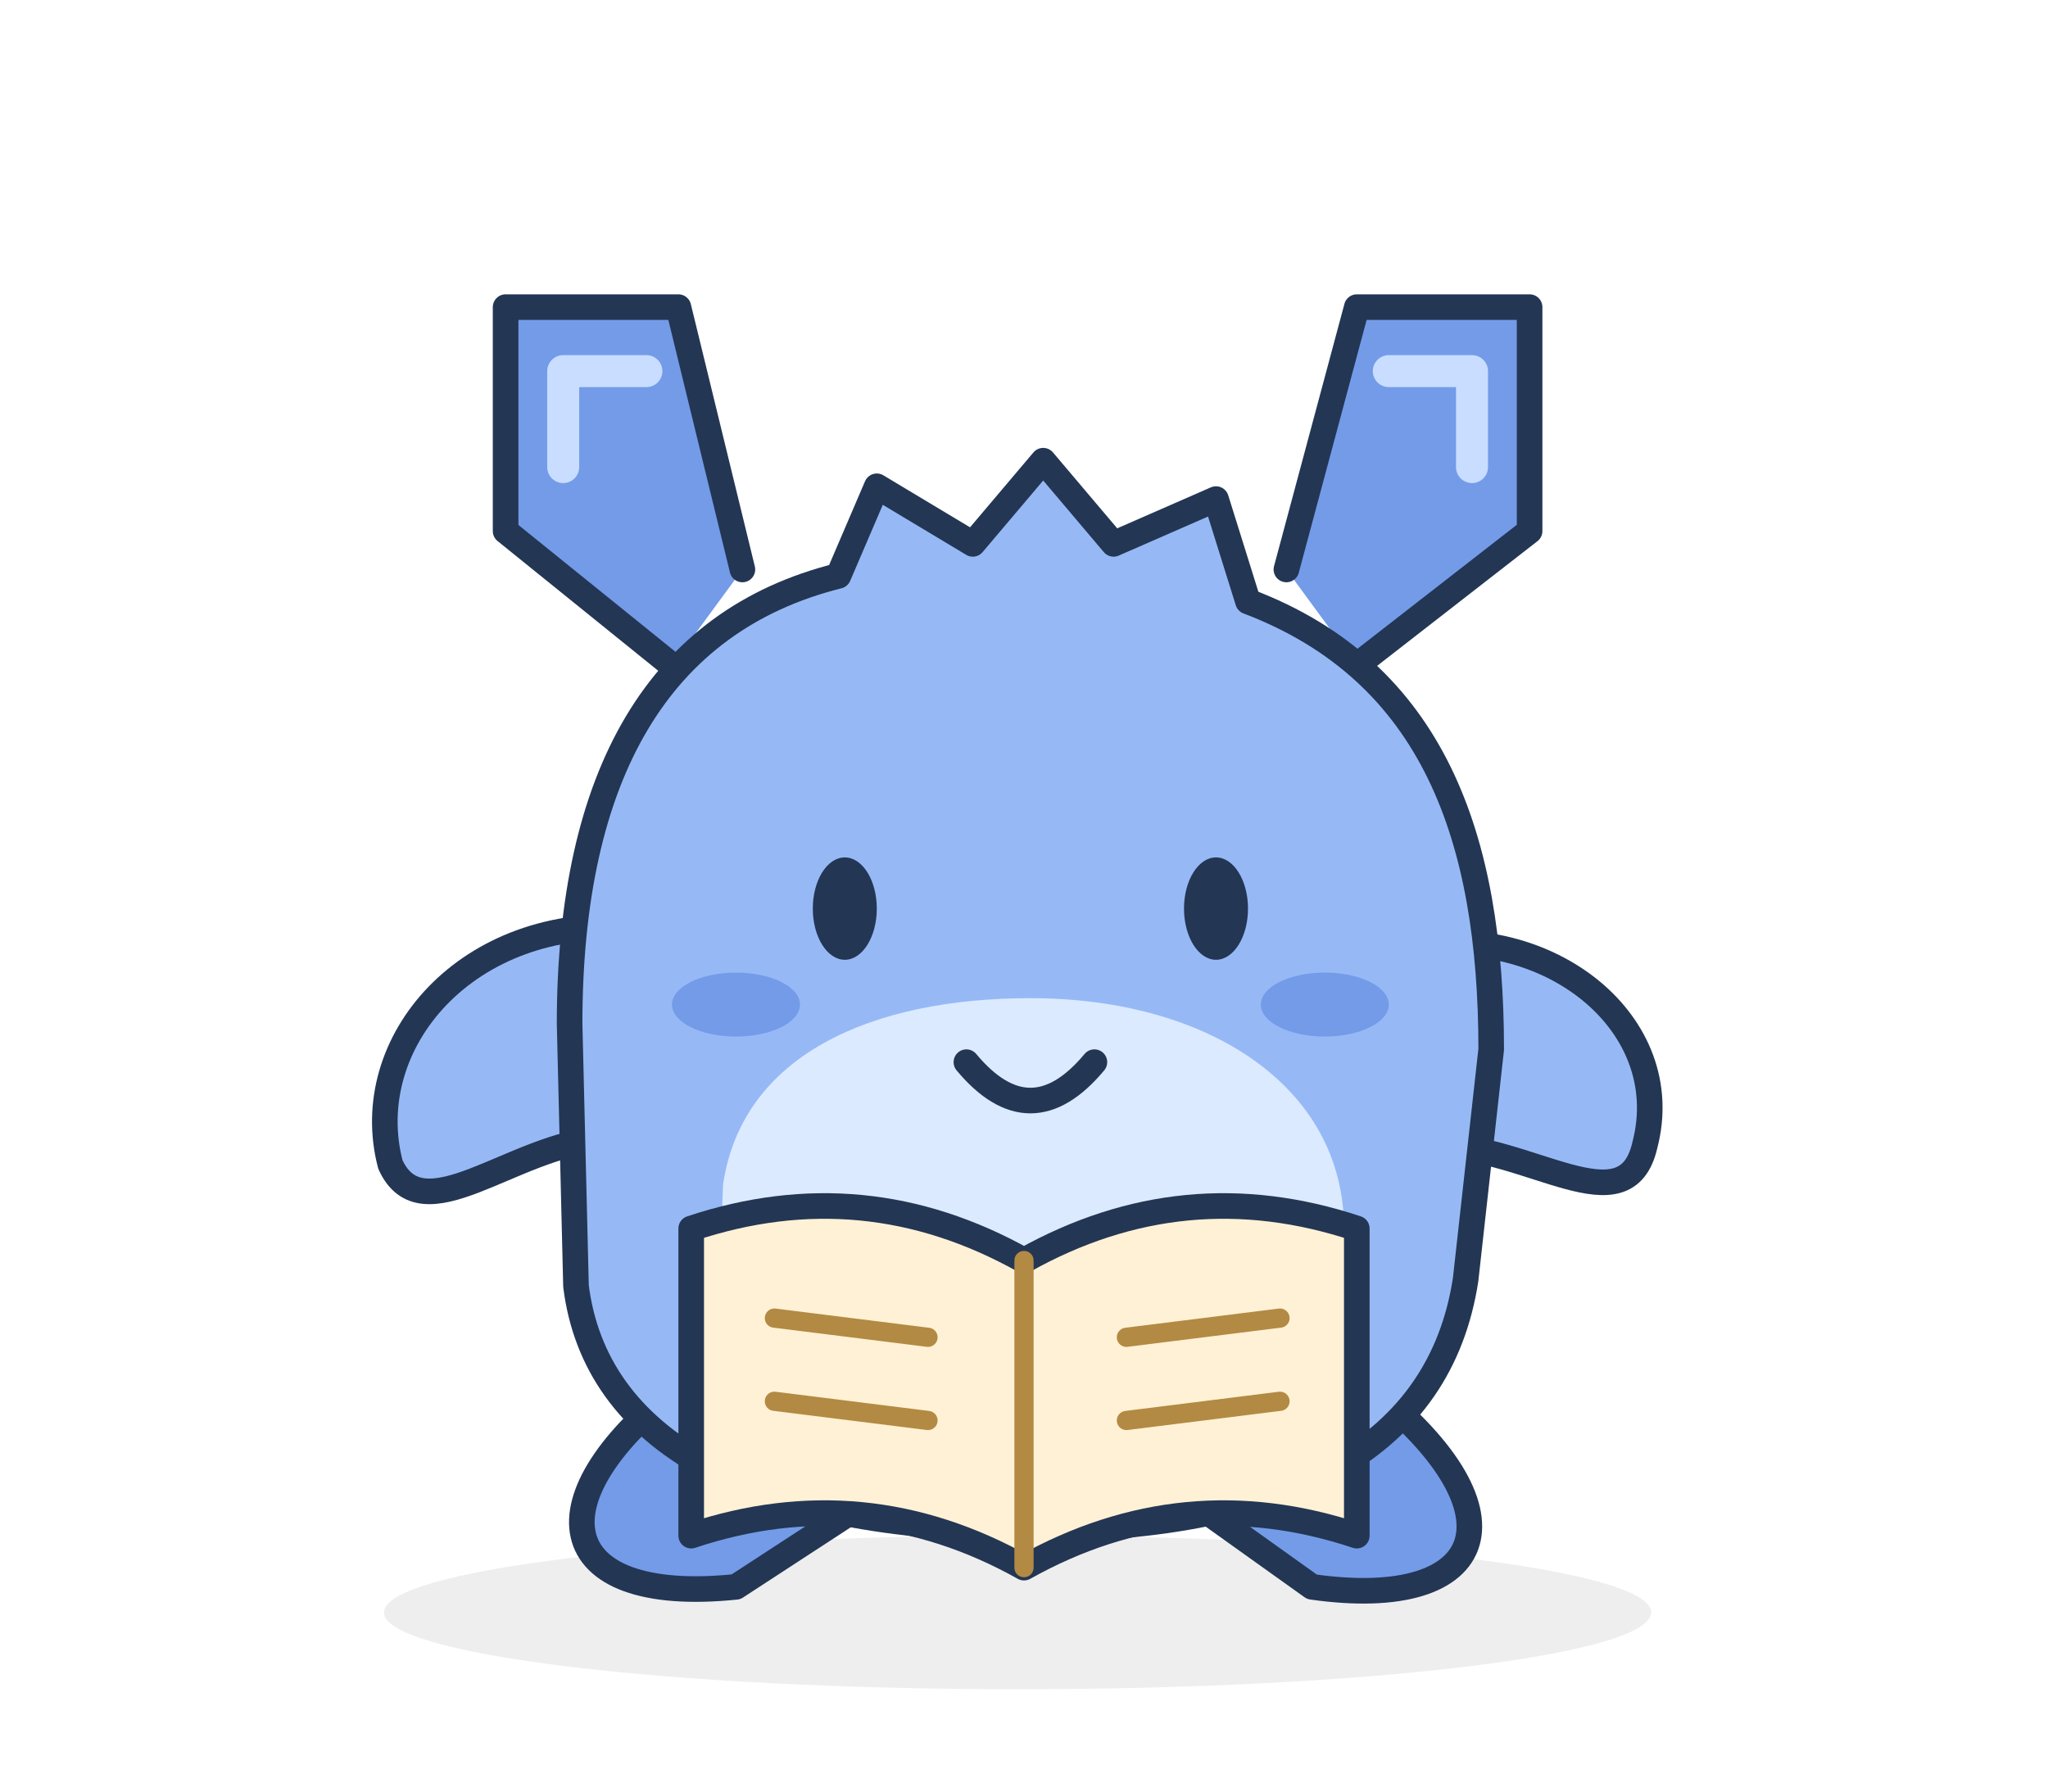
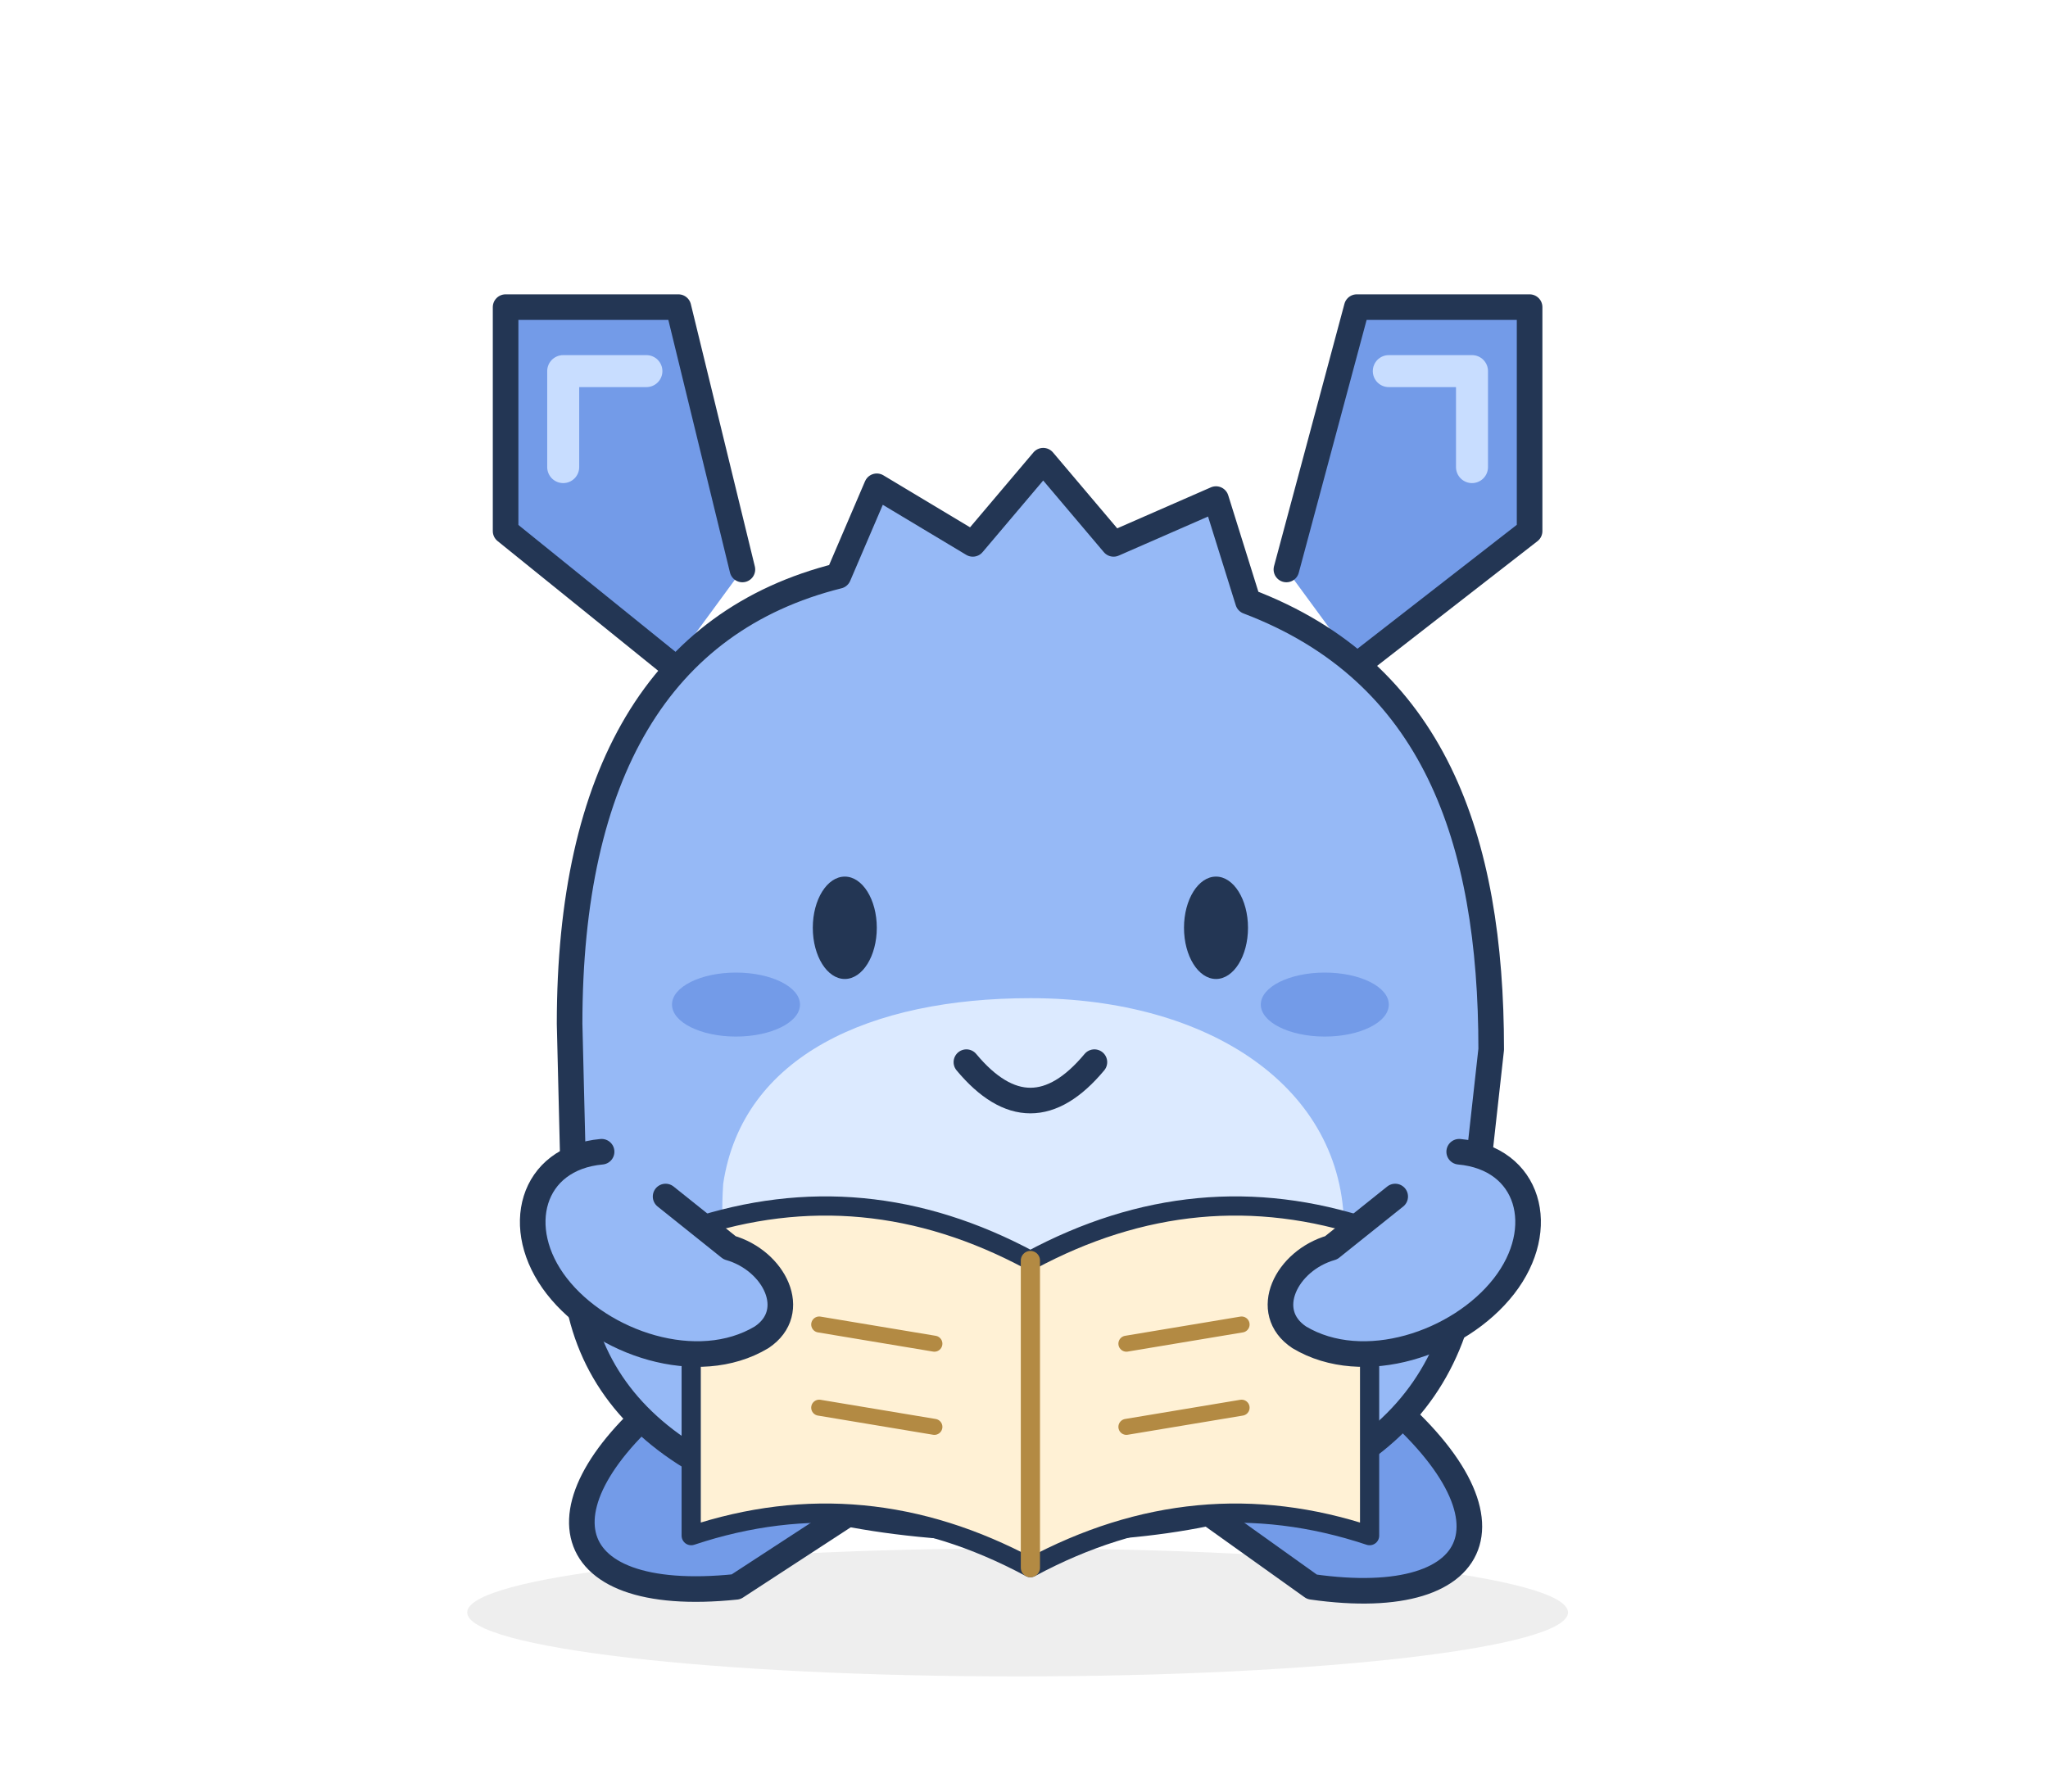
- <svg xmlns="http://www.w3.org/2000/svg" viewBox="0 0 320 280" fill="none" aria-hidden="true" focusable="false" class="terrence-mascot" data-pose="guide">
-   <ellipse cx="159" cy="252" rx="99" ry="12" fill="currentColor" opacity=".07" />
+ <svg xmlns="http://www.w3.org/2000/svg" viewBox="0 0 320 280" fill="none" aria-hidden="true" focusable="false" class="terrence-mascot" data-pose="guide" data-detail="full" data-surface="transparent">
+   <ellipse class="terrence-secondary-detail" cx="159" cy="252" rx="86" ry="10" fill="currentColor" opacity=".07" />
  <g class="terrence-body" stroke="#233654" stroke-width="4" stroke-linecap="round" stroke-linejoin="round">
-     <path d="M105 104 79 83 79 48 106 48 116 89M212 104 239 83 239 48 212 48 201 89" fill="#739BE8" />
-     <path d="M88 73V58H101M230 73V58H217" stroke="#C8DDFF" stroke-width="5" />
-     <path d="M107 216C83 234 86 251 115 248L138 233M184 233 205 248C233 252 239 236 213 216" fill="#739BE8" />
-     <path d="M99 145C73 143 56 163 61 182 66 193 80 179 94 178" fill="#96B9F6" />
-     <path d="M220 148C242 144 262 160 257 179 254 192 239 179 224 179" fill="#96B9F6" />
-     <path d="M89 160C89 121 103 97 131 90L137 76 152 85 163 72 174 85 190 78 195 94C224 105 233 131 233 164L229 200C225 226 202 239 161 239 117 239 93 225 90 201Z" fill="#96B9F6" />
-     <path d="M113 185C116 165 136 156 161 156 189 156 210 170 210 192 210 216 191 229 161 229 130 229 111 215 113 185Z" fill="#DCEAFF" stroke="none" />
-     <g class="terrence-face">
-       <ellipse cx="132" cy="142" rx="5" ry="8" fill="#233654" stroke="none" />
-       <ellipse cx="190" cy="142" rx="5" ry="8" fill="#233654" stroke="none" />
-       <ellipse cx="115" cy="157" rx="10" ry="5" fill="#739BE8" stroke="none" />
-       <ellipse cx="207" cy="157" rx="10" ry="5" fill="#739BE8" stroke="none" />
-       <path d="M151 166q10 12 20 0" />
-     </g>
-     <g>
-       <path d="M108 192q27-9 52 5 25-14 52-5v48q-27-9-52 5-25-14-52-5Z" fill="#FFF1D5" />
-       <path d="M160 197v48m-39-39 24 3m-24 10 24 3m31-13 24-3m-24 16 24-3" stroke="#B38A43" stroke-width="3" />
+     <g class="terrence-pose">
+       <g class="terrence-ears">
+         <g class="terrence-ear-left" transform="rotate(0 110 100)">
+           <path d="M105 104 79 83 79 48 106 48 116 89" fill="#739BE8" />
+           <path class="terrence-secondary-detail" d="M88 73V58H101" stroke="#C8DDFF" stroke-width="5" />
+         </g>
+         <g class="terrence-ear-right" transform="rotate(0 207 100)">
+           <path d="M212 104 239 83 239 48 212 48 201 89" fill="#739BE8" />
+           <path class="terrence-secondary-detail" d="M230 73V58H217" stroke="#C8DDFF" stroke-width="5" />
+         </g>
+       </g>
+       <path d="M107 216C83 234 86 251 115 248L138 233M184 233 205 248C233 252 239 236 213 216" fill="#739BE8" />
+       <path d="M89 160C89 121 103 97 131 90L137 76 152 85 163 72 174 85 190 78 195 94C224 105 233 131 233 164L229 200C225 226 202 239 161 239 117 239 93 225 90 201Z" fill="#96B9F6" />
+       <path d="M113 185C116 165 136 156 161 156 189 156 210 170 210 192 210 216 191 229 161 229 130 229 111 215 113 185Z" fill="#DCEAFF" stroke="none" />
+       <g class="terrence-face">
+         <g class="terrence-eyes" transform="translate(0 3)">
+           <ellipse cx="132" cy="142" rx="5" ry="8" fill="#233654" stroke="none" />
+           <ellipse cx="190" cy="142" rx="5" ry="8" fill="#233654" stroke="none" />
+         </g>
+         <ellipse cx="115" cy="157" rx="10" ry="5" fill="#739BE8" stroke="none" />
+         <ellipse cx="207" cy="157" rx="10" ry="5" fill="#739BE8" stroke="none" />
+         <path d="M151 166q10 12 20 0" />
+       </g>
+       <g class="terrence-prop" data-prop="book" stroke-width="3">
+         <path d="M108 192q27-9 53 5 26-14 53-5v48q-27-9-53 5-26-14-53-5Z" fill="#FFF1D5" />
+         <path d="M161 197v48" stroke="#B38A43" />
+         <path class="terrence-secondary-detail" d="m128 207 18 3m-18 10 18 3m30-13 18-3m-18 16 18-3" stroke="#B38A43" stroke-width="2.5" />
+       </g>
+       <g class="terrence-paw" transform="translate(0 0)">
+         <path d="M94 180C83 181 80 192 87 201 94 210 109 215 119 209 125 205 121 197 114 195L104 187Z" fill="#96B9F6" stroke="none" />
+         <path d="M94 180C83 181 80 192 87 201 94 210 109 215 119 209 125 205 121 197 114 195L104 187" />
+       </g>
+       <g class="terrence-paw" transform="translate(322 0) scale(-1 1)">
+         <path d="M94 180C83 181 80 192 87 201 94 210 109 215 119 209 125 205 121 197 114 195L104 187Z" fill="#96B9F6" stroke="none" />
+         <path d="M94 180C83 181 80 192 87 201 94 210 109 215 119 209 125 205 121 197 114 195L104 187" />
+       </g>
    </g>
  </g>
</svg>
